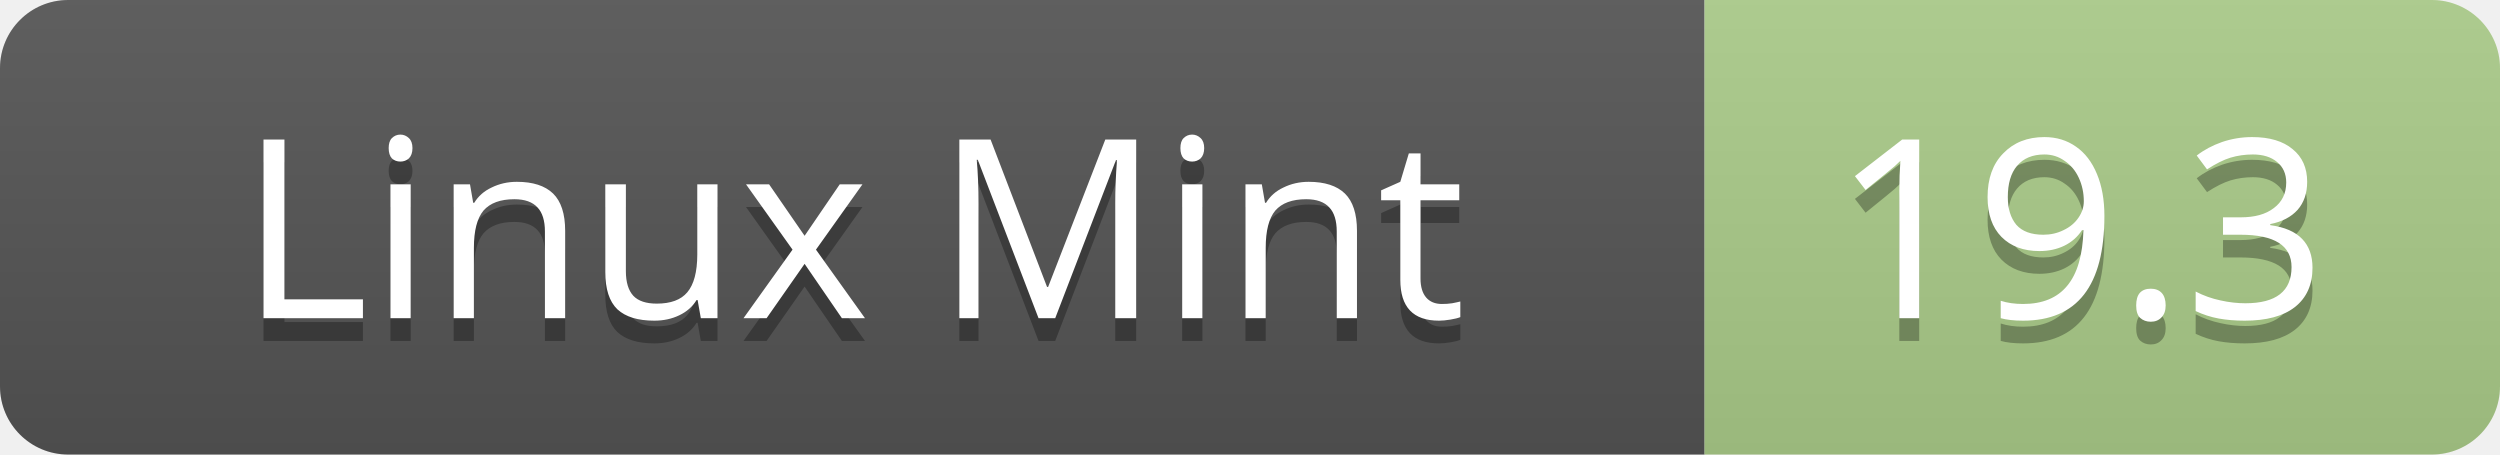
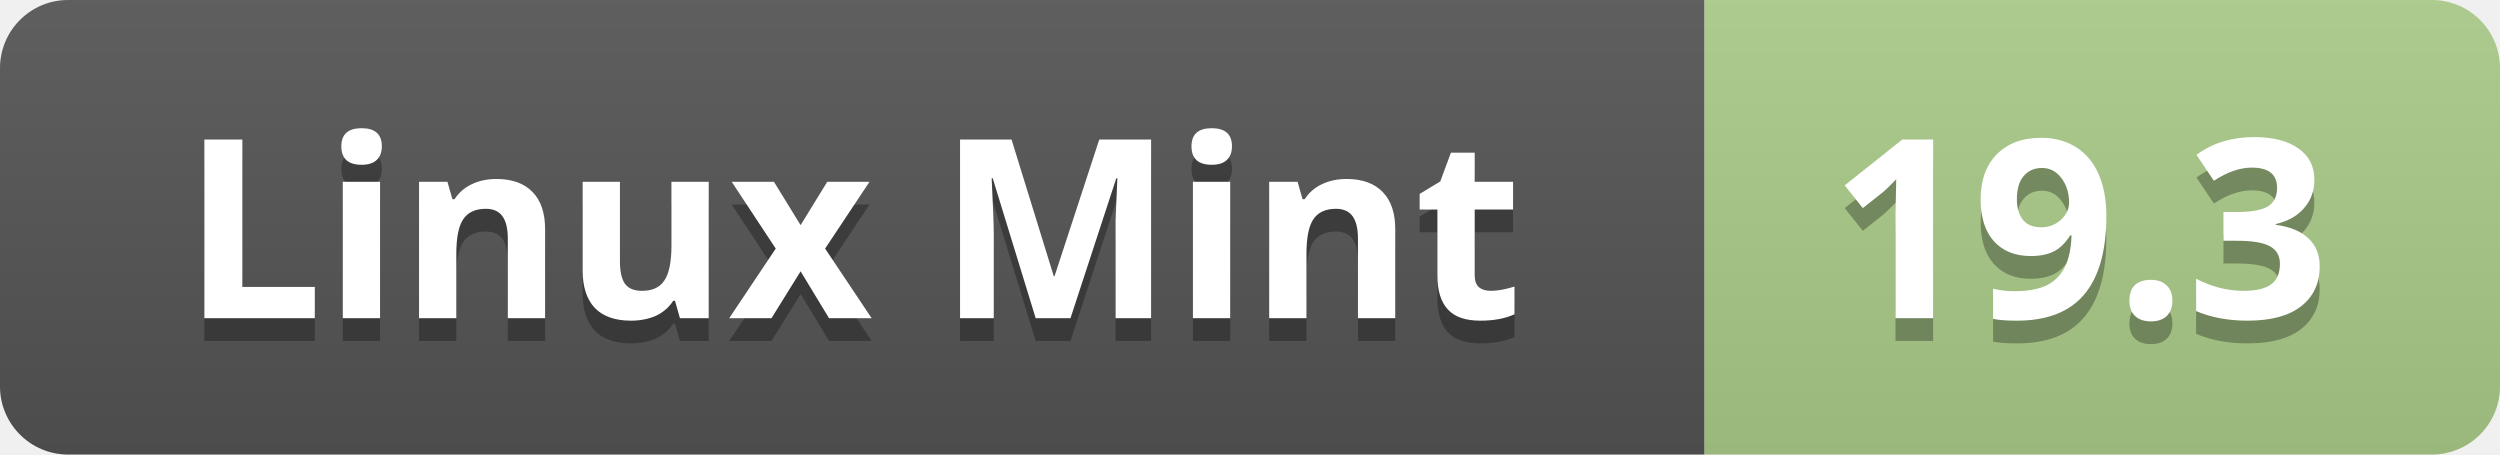
<svg xmlns="http://www.w3.org/2000/svg" width="110" height="20">
  <linearGradient id="b" x2="0" y2="100%">
    <stop offset="0" stop-color="#bbb" stop-opacity=".1" />
    <stop offset="1" stop-opacity=".1" />
  </linearGradient>
  <clipPath id="a">
    <rect width="110" height="20" rx="3" fill="#fff" />
  </clipPath>
  <g clip-path="url(#a)">
    <path fill="#555" d="M0 0h75v20H0z" />
    <path fill="#accd8a" d="M75 0h35v20H75z" />
    <path fill="url(#b)" d="M0 0h110v20H0z" />
  </g>
-   <g fill="#fff" text-anchor="middle" font-family="Open Sans,DejaVu Sans,Verdana,Geneva,sans-serif" font-size="11">
+   <g fill="#fff" text-anchor="middle" font-family="Open Sans,DejaVu Sans,Verdana,Geneva,sans-serif" font-weight="bold" font-size="11">
    <text x="37.5" y="15" fill="#010101" fill-opacity=".3">Linux Mint</text>
    <text x="37.5" y="14">Linux Mint</text>
    <text x="91.5" y="15" fill="#010101" fill-opacity=".3">19.3</text>
    <text x="91.5" y="14">19.3</text>
  </g>
</svg>
